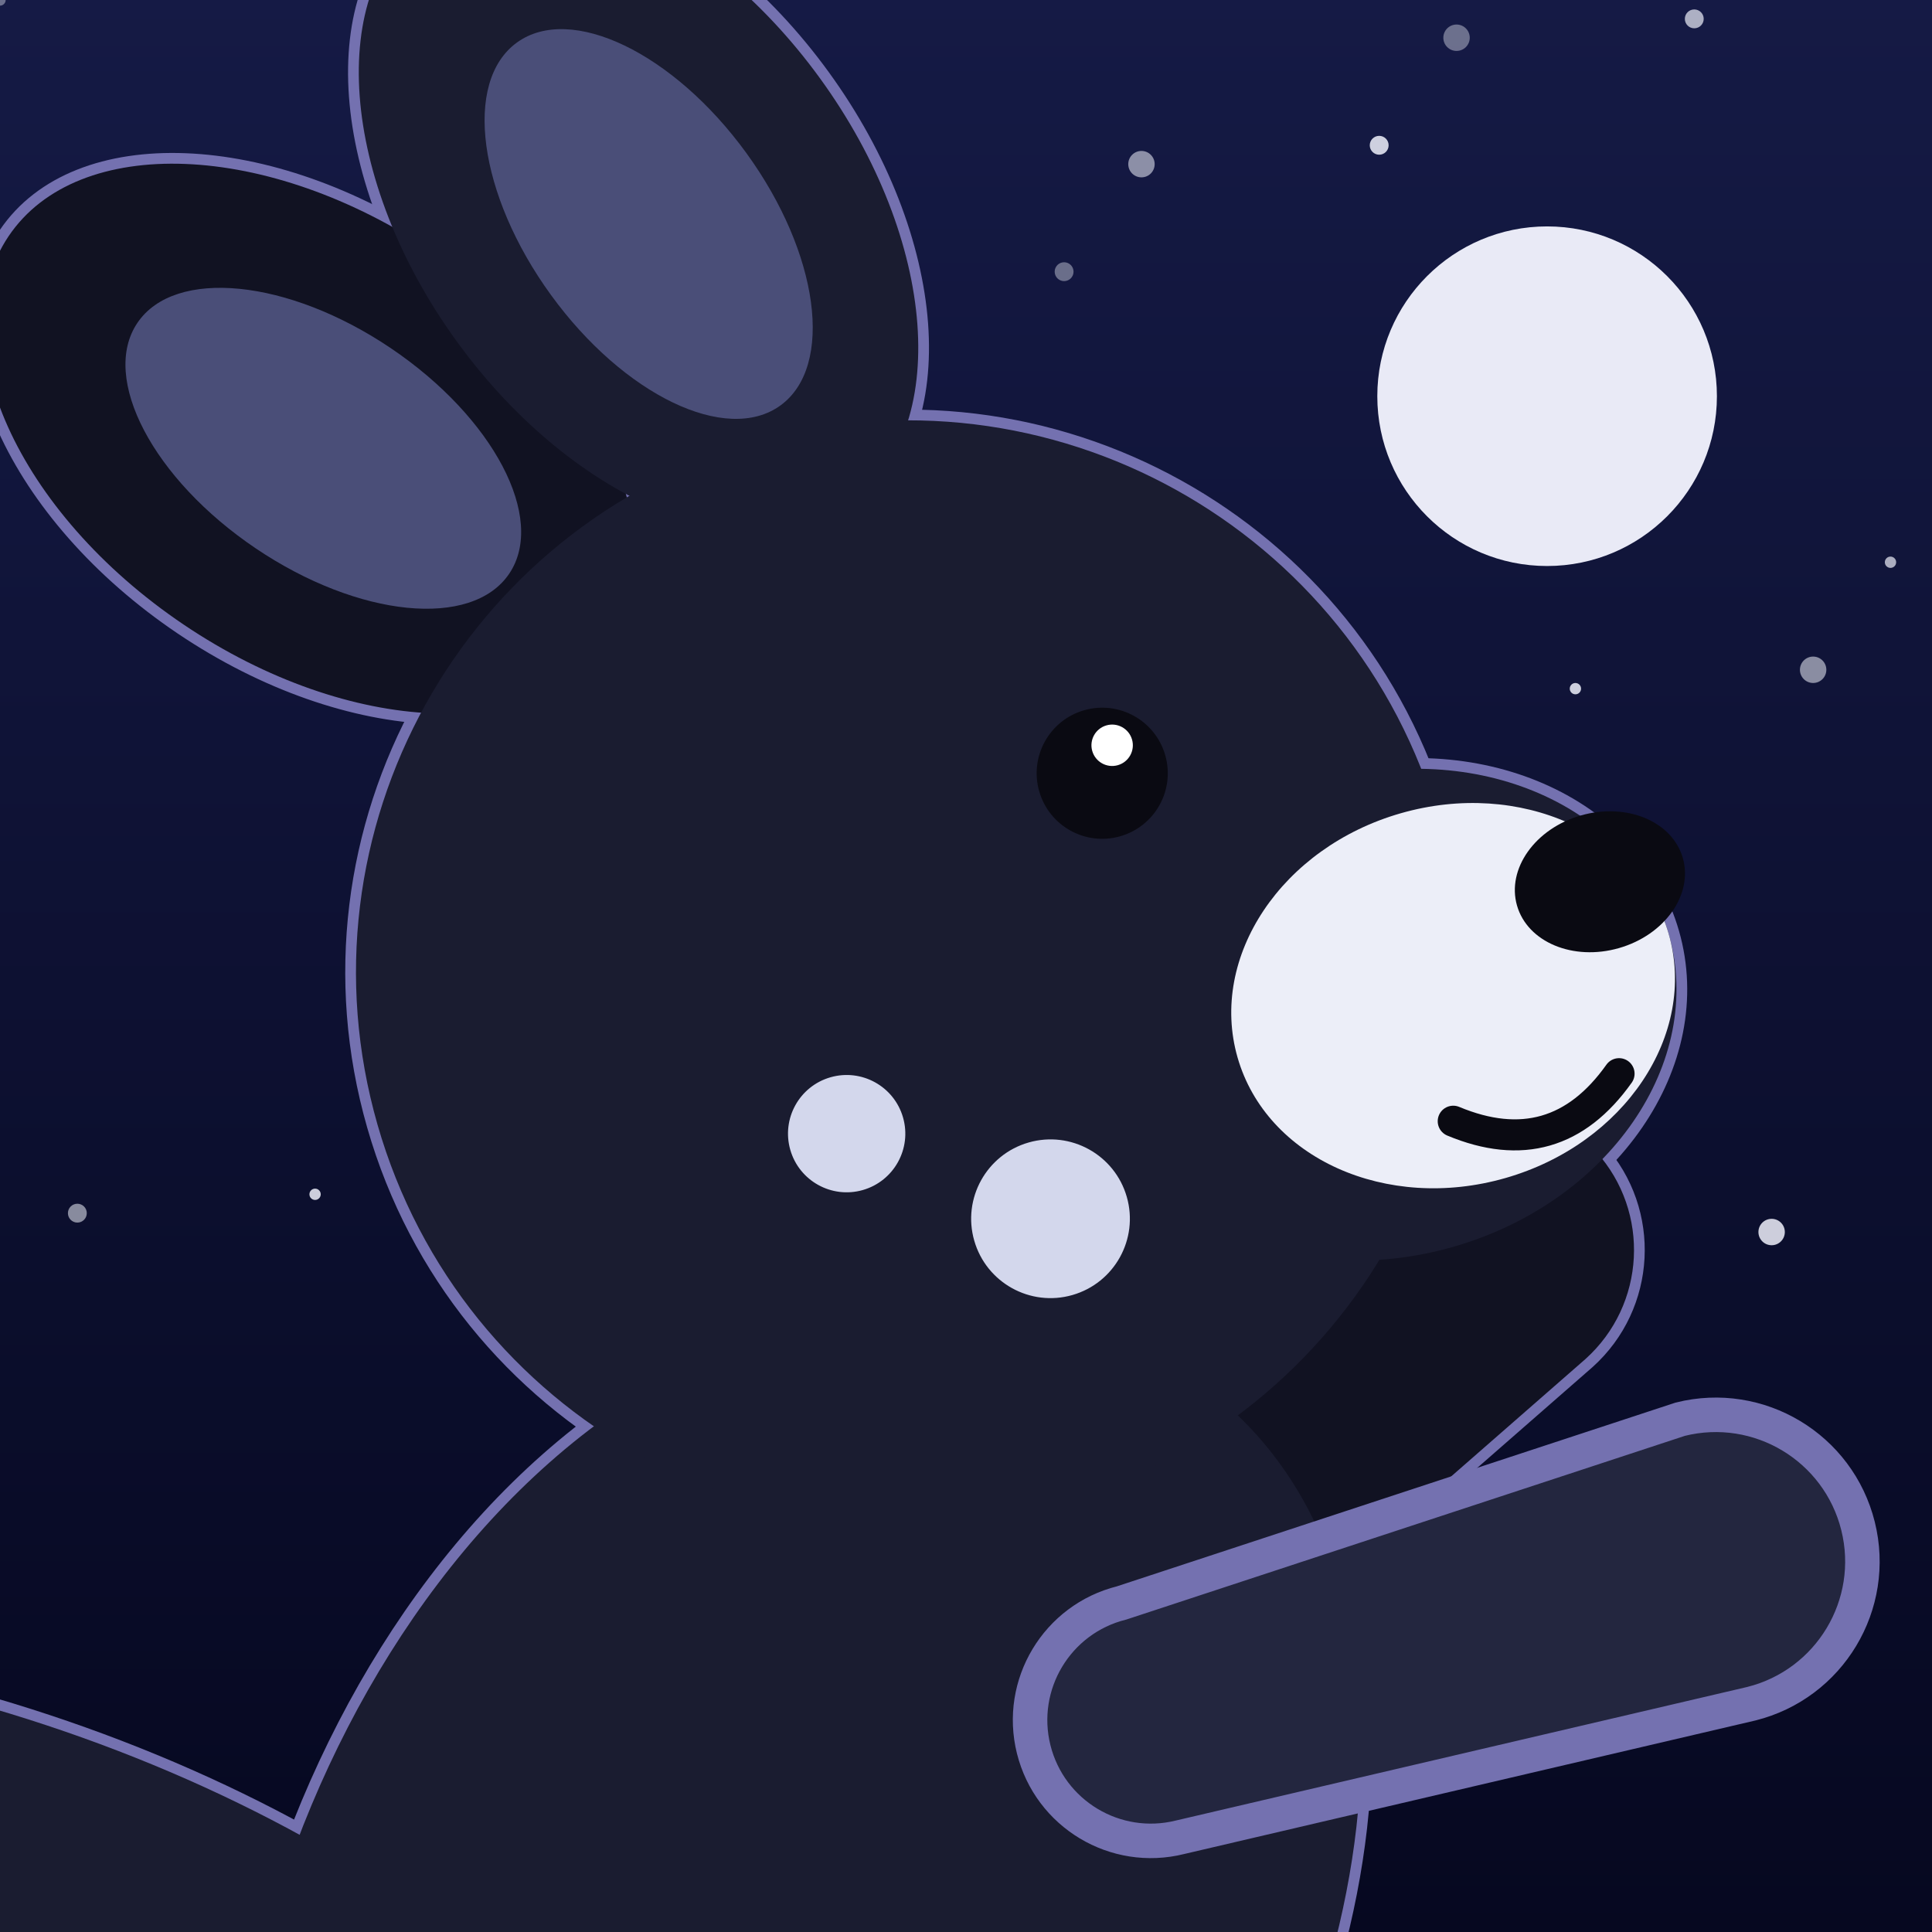
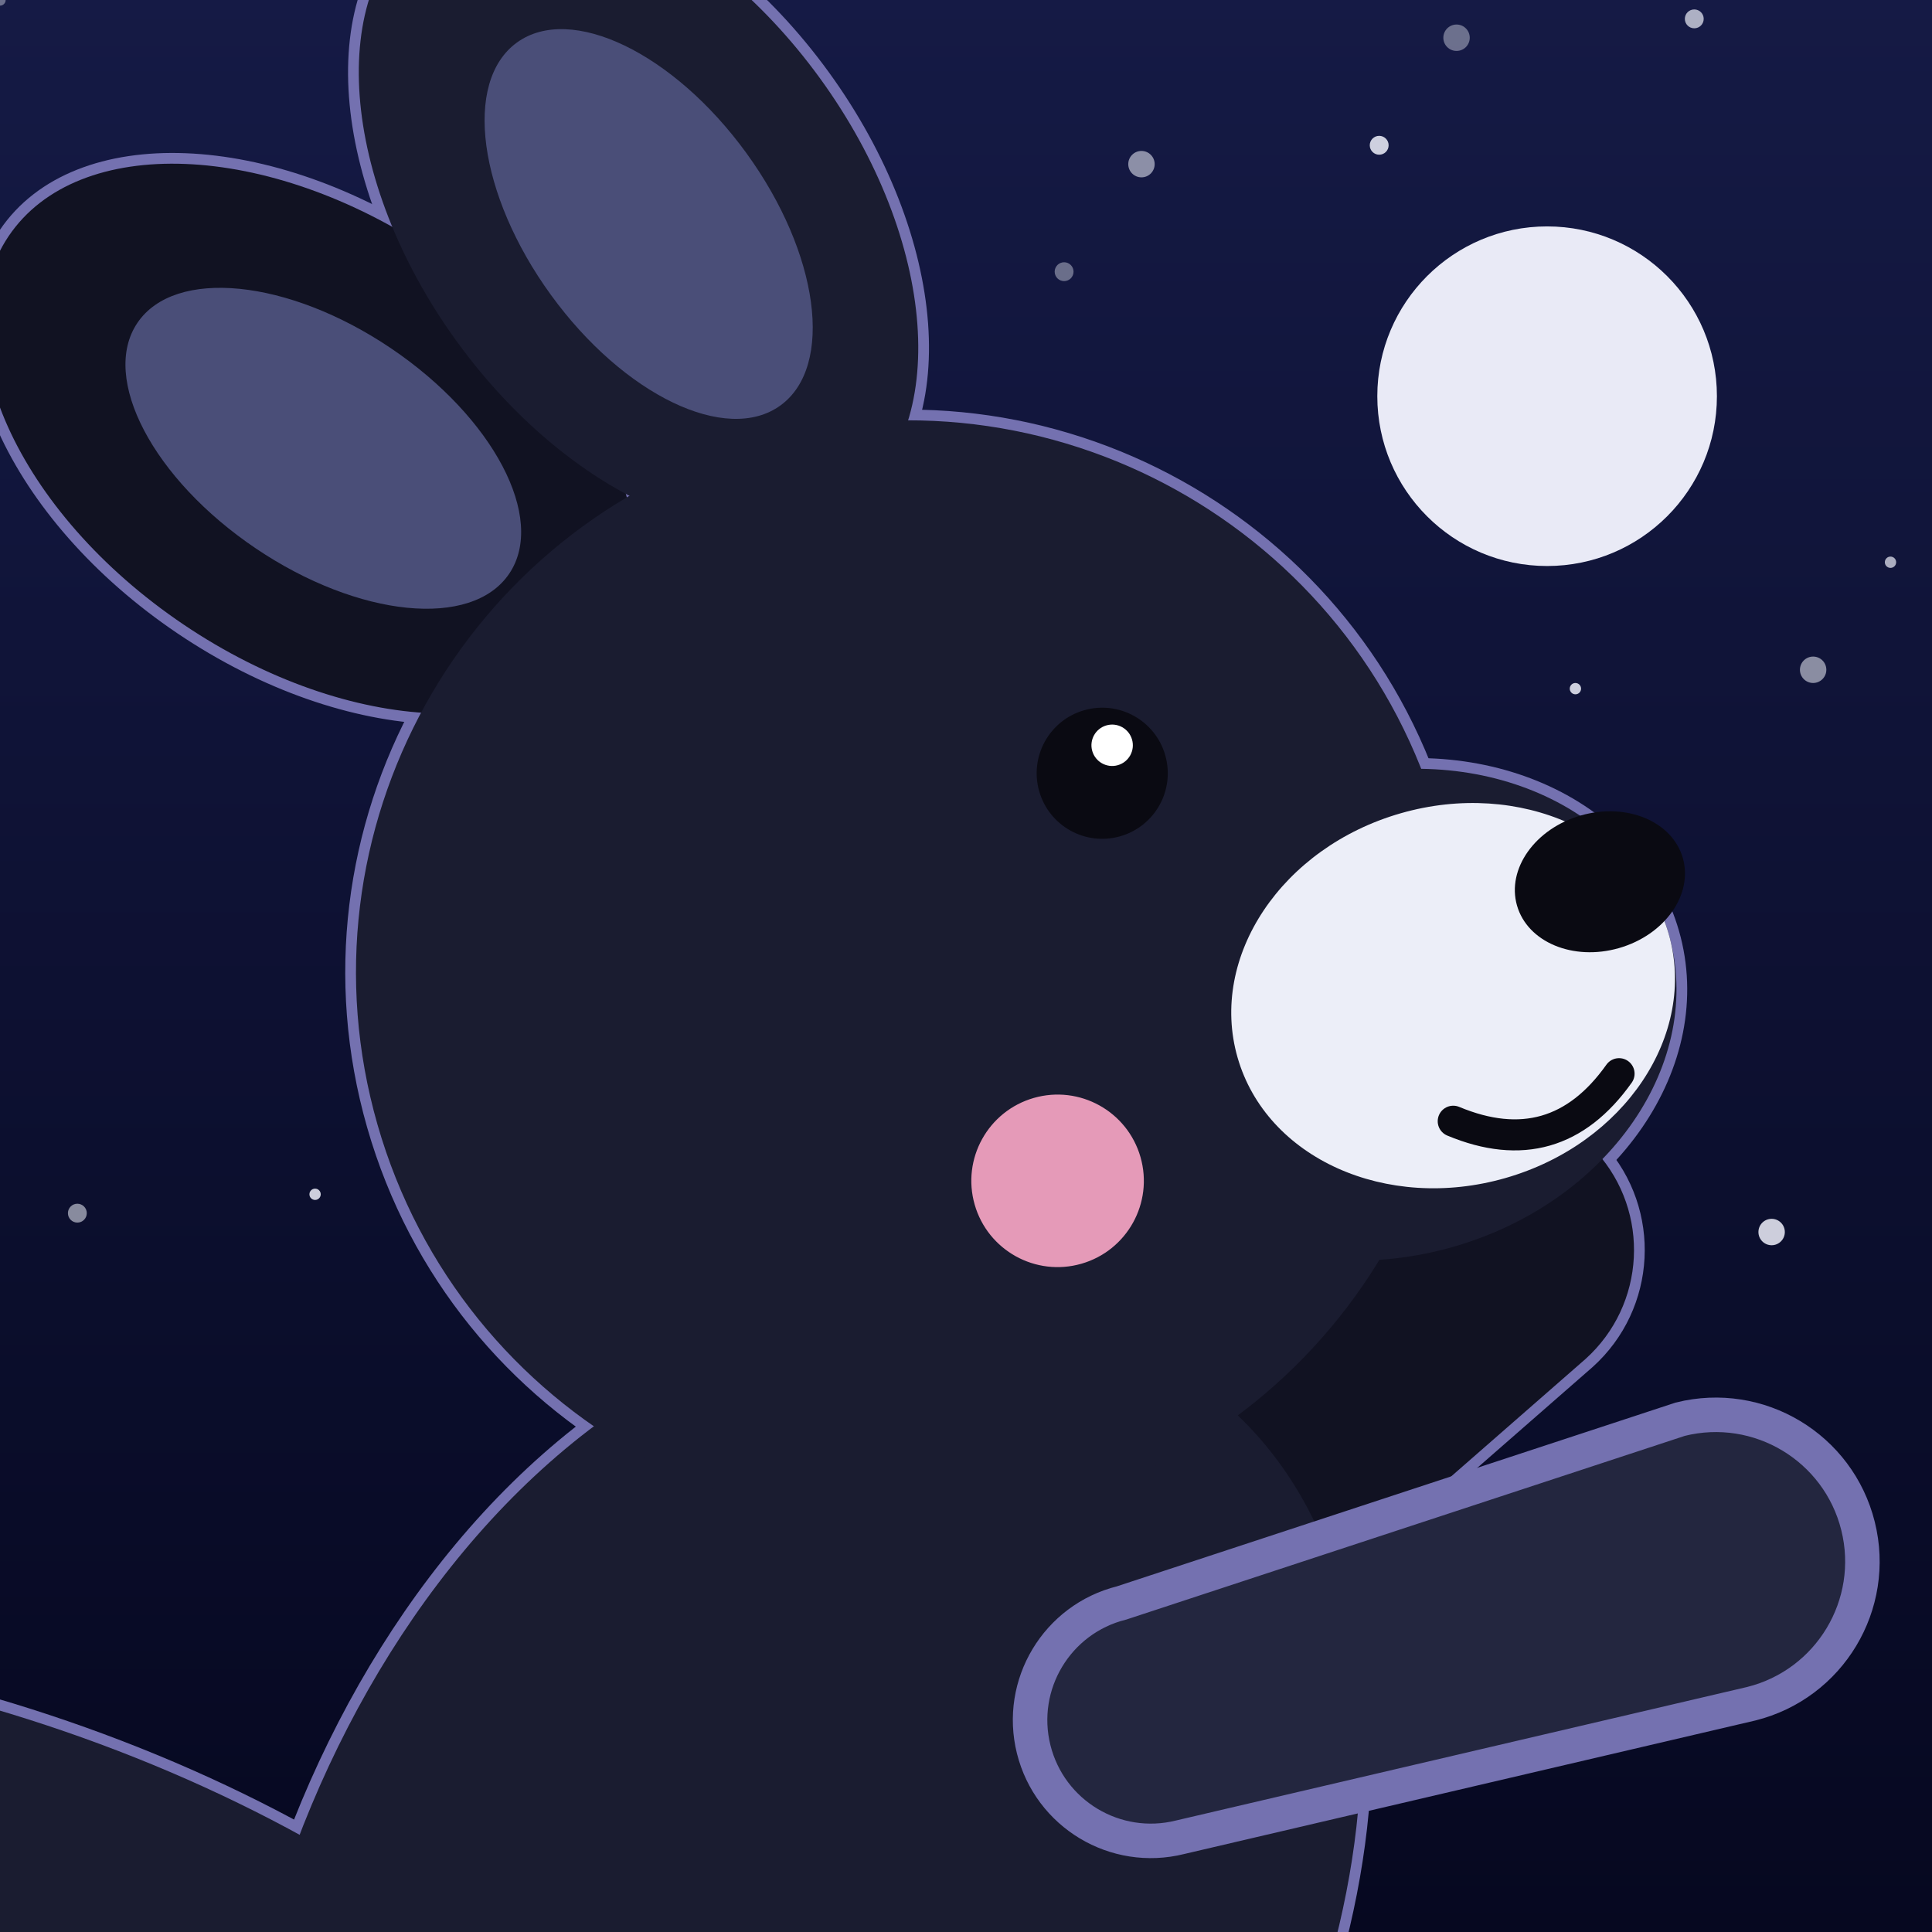
<svg xmlns="http://www.w3.org/2000/svg" viewBox="0 0 1024 1024" width="1024" height="1024" role="img" aria-label="App icon, Dyno">
  <defs>
    <clipPath id="ic-dyno-1024">
      <rect width="1024" height="1024" rx="0" />
    </clipPath>
    <linearGradient id="ib-dyno-1024" x1="0" y1="0" x2="0" y2="1">
      <stop offset="0" stop-color="#151A45" />
      <stop offset="1" stop-color="#060820" />
    </linearGradient>
  </defs>
  <g clip-path="url(#ic-dyno-1024)">
    <rect width="1024" height="1024" fill="url(#ib-dyno-1024)" />
    <circle cx="0" cy="0" r="3" fill="#EEF0FA" opacity="0.4" />
    <circle cx="397" cy="211" r="5" fill="#EEF0FA" opacity="0.55" />
    <circle cx="794" cy="422" r="7" fill="#EEF0FA" opacity="0.7" />
    <circle cx="167" cy="633" r="3" fill="#EEF0FA" opacity="0.85" />
    <circle cx="564" cy="144" r="5" fill="#EEF0FA" opacity="0.4" />
    <circle cx="961" cy="355" r="7" fill="#EEF0FA" opacity="0.55" />
    <circle cx="334" cy="566" r="3" fill="#EEF0FA" opacity="0.7" />
    <circle cx="731" cy="77" r="5" fill="#EEF0FA" opacity="0.85" />
    <circle cx="104" cy="288" r="7" fill="#EEF0FA" opacity="0.4" />
    <circle cx="501" cy="499" r="3" fill="#EEF0FA" opacity="0.55" />
    <circle cx="898" cy="10" r="5" fill="#EEF0FA" opacity="0.7" />
    <circle cx="271" cy="221" r="7" fill="#EEF0FA" opacity="0.85" />
    <circle cx="668" cy="432" r="3" fill="#EEF0FA" opacity="0.4" />
    <circle cx="41" cy="643" r="5" fill="#EEF0FA" opacity="0.55" />
    <circle cx="438" cy="154" r="7" fill="#EEF0FA" opacity="0.7" />
    <circle cx="835" cy="365" r="3" fill="#EEF0FA" opacity="0.85" />
    <circle cx="208" cy="576" r="5" fill="#EEF0FA" opacity="0.4" />
    <circle cx="605" cy="87" r="7" fill="#EEF0FA" opacity="0.55" />
    <circle cx="1002" cy="298" r="3" fill="#EEF0FA" opacity="0.7" />
    <circle cx="375" cy="509" r="5" fill="#EEF0FA" opacity="0.85" />
    <circle cx="772" cy="20" r="7" fill="#EEF0FA" opacity="0.4" />
    <circle cx="145" cy="231" r="3" fill="#EEF0FA" opacity="0.55" />
    <circle cx="542" cy="442" r="5" fill="#EEF0FA" opacity="0.7" />
    <circle cx="939" cy="653" r="7" fill="#EEF0FA" opacity="0.85" />
    <circle cx="312" cy="164" r="3" fill="#EEF0FA" opacity="0.4" />
    <circle cx="709" cy="375" r="5" fill="#EEF0FA" opacity="0.55" />
    <circle cx="820" cy="210" r="90" fill="#E9EAF6" />
    <svg x="0" y="0" width="1024" height="1024" viewBox="-36 -136 112 112" preserveAspectRatio="xMidYMid slice">
      <g fill="#7471B0" stroke="#7471B0" stroke-width="1.244" stroke-linejoin="round">
        <g transform="translate(0 0)">
          <g data-part="body" transform="translate(0 0) rotate(18)">
            <g data-part="tail" transform="translate(-18 -4) rotate(34)">
              <g>
                <path d="M4 -16 C-18 -14 -40 0 -54 18 C-58 24 -53 30 -47 26 C-32 16 -16 12 4 12Z" />
              </g>
            </g>
            <g data-part="thighFar" transform="translate(-4 -12) rotate(30)">
              <g data-part="shinFar" transform="translate(12 28) rotate(10)">
                <g>
                  <path d="M-6 0 L-5 16 A5 5 0 0 0 5 16 L6 0 A6 6 0 0 0 -6 0Z" />
                </g>
                <g data-part="shoeFar" transform="translate(0 20) rotate(18)">
                  <g>
                    <g transform="scale(1.2)">
-                       <path d="M-6 -8 C-10 -2 -9 8 -2 10 L24 10 C31 10 34 5 30 1 C25 -4 14 -4 8 -9 C3 -12 -3 -12 -6 -8Z" fill="#E4E6F2" />
+                       <path d="M-6 -12 C-12 -10 -13 4 -9 11 C-2 13 8 10 16 10 C22 10 27 12 30 11 C33 9 31 3 26 0 C20 -4 12 -6 7 -11 C3 -15 -2 -14 -6 -12Z" fill="#0B0C16" />
                    </g>
                  </g>
                </g>
              </g>
              <g>
                <ellipse cx="6" cy="12" rx="19" ry="22" transform="rotate(-20 6 12)" />
              </g>
            </g>
            <g data-part="armFar" transform="translate(12 -46) rotate(-150)">
              <g>
                <path d="M-7 0 L-7.5 34 A8.5 8.5 0 0 0 9.5 34 L7 0 A7 7 0 0 0 -7 0Z" />
              </g>
            </g>
            <g>
              <path d="M-24 0 C-32 -24 -24 -58 2 -64 C24 -68 34 -48 32 -26 C30 -6 20 6 2 8 C-12 9 -20 6 -24 0Z" />
            </g>
            <g data-part="head" transform="translate(8 -56) rotate(-34)">
              <g data-part="earFar" transform="translate(-12 -54) rotate(-40)">
                <g>
                  <ellipse cx="0" cy="-20" rx="13" ry="21" />
                </g>
              </g>
              <g>
                <circle cx="0" cy="-30" r="32" />
                <ellipse cx="26" cy="-20" rx="17" ry="14" />
              </g>
              <g data-part="earNear" transform="translate(4 -58) rotate(-20)">
                <g>
                  <ellipse cx="0" cy="-20" rx="13" ry="21" />
                </g>
              </g>
            </g>
            <g data-part="thighNear" transform="translate(2 -10) rotate(0)">
              <g data-part="shinNear" transform="translate(12 28) rotate(40)">
                <g>
                  <path d="M-6 0 L-5 16 A5 5 0 0 0 5 16 L6 0 A6 6 0 0 0 -6 0Z" />
                </g>
                <g data-part="shoeNear" transform="translate(0 20) rotate(10)">
                  <g>
                    <g transform="scale(1.2)">
-                       <path d="M-6 -8 C-10 -2 -9 8 -2 10 L24 10 C31 10 34 5 30 1 C25 -4 14 -4 8 -9 C3 -12 -3 -12 -6 -8Z" fill="#E4E6F2" />
+                       <path d="M-6 -12 C-12 -10 -13 4 -9 11 C-2 13 8 10 16 10 C22 10 27 12 30 11 C33 9 31 3 26 0 C20 -4 12 -6 7 -11 C3 -15 -2 -14 -6 -12Z" fill="#0B0C16" />
                    </g>
                  </g>
                </g>
              </g>
              <g>
                <ellipse cx="6" cy="12" rx="19" ry="22" transform="rotate(-20 6 12)" />
              </g>
            </g>
            <g data-part="armNear" transform="translate(18 -44) rotate(-122)">
              <g>
                <path d="M-7 0 L-7.5 34 A8.5 8.5 0 0 0 9.5 34 L7 0 A7 7 0 0 0 -7 0Z" />
              </g>
            </g>
          </g>
        </g>
      </g>
      <g transform="translate(0 0)">
        <g data-part="body" transform="translate(0 0) rotate(18)">
          <g data-part="tail" transform="translate(-18 -4) rotate(34)">
            <g fill="#1A1C30">
              <path d="M4 -16 C-18 -14 -40 0 -54 18 C-58 24 -53 30 -47 26 C-32 16 -16 12 4 12Z" />
            </g>
          </g>
          <g data-part="thighFar" transform="translate(-4 -12) rotate(30)">
            <g data-part="shinFar" transform="translate(12 28) rotate(10)">
              <g fill="#111222">
                <path d="M-6 0 L-5 16 A5 5 0 0 0 5 16 L6 0 A6 6 0 0 0 -6 0Z" />
              </g>
              <g data-part="shoeFar" transform="translate(0 20) rotate(18)">
                <g fill="#1A1C30">
                  <g transform="scale(1.2)">
-                     <path d="M-6 -8 C-10 -2 -9 8 -2 10 L24 10 C31 10 34 5 30 1 C25 -4 14 -4 8 -9 C3 -12 -3 -12 -6 -8Z" fill="#E4E6F2" />
+                     <path d="M-6 -12 C-12 -10 -13 4 -9 11 C-2 13 8 10 16 10 C22 10 27 12 30 11 C33 9 31 3 26 0 C20 -4 12 -6 7 -11 C3 -15 -2 -14 -6 -12Z" fill="#0B0C16" />
                    <g data-detail="">
-                       <path d="M-7 4 C-7 9 -4 10.5 -1 10.5 L25 10.5 C30 10.5 33 7 32 3" fill="none" stroke="#2A2D45" stroke-width="3.4" stroke-linecap="round" />
-                       <path d="M4 -8 L10 4" stroke="#A99CF0" stroke-width="3.2" stroke-linecap="round" />
+                       <path d="M-7 -10 L-12 -17 C-12 -20 -8 -21 -6 -19 L-3 -12Z" fill="#A99CF0" />
+                       <path d="M-5 -10 C-10 -7 -10 2 -7 6 C0 7 9 5 16 6 C19 4 20 1 19 -2 C14 -4 9 -7 6 -10 C2 -13 -2 -12 -5 -10Z" fill="#A99CF0" />
+                       <path d="M0 -11 L3 4 M7 -8 L10 5" stroke="#ECEEF8" stroke-width="3.4" stroke-linecap="round" />
                    </g>
                  </g>
                </g>
              </g>
            </g>
            <g fill="#111222">
              <ellipse cx="6" cy="12" rx="19" ry="22" transform="rotate(-20 6 12)" />
            </g>
          </g>
          <g data-part="armFar" transform="translate(12 -46) rotate(-150)">
            <g fill="#111222">
              <path d="M-7 0 L-7.5 34 A8.5 8.5 0 0 0 9.5 34 L7 0 A7 7 0 0 0 -7 0Z" />
            </g>
          </g>
          <g fill="#1A1C30">
            <path d="M-24 0 C-32 -24 -24 -58 2 -64 C24 -68 34 -48 32 -26 C30 -6 20 6 2 8 C-12 9 -20 6 -24 0Z" />
          </g>
          <g data-part="head" transform="translate(8 -56) rotate(-34)">
            <g data-part="earFar" transform="translate(-12 -54) rotate(-40)">
              <g fill="#111222">
                <ellipse cx="0" cy="-20" rx="13" ry="21" />
                <g data-detail="">
                  <ellipse cx="0" cy="-19" rx="7" ry="13" fill="#4A4E78" />
                </g>
              </g>
            </g>
            <g fill="#1A1C30">
              <circle cx="0" cy="-30" r="32" />
              <ellipse cx="26" cy="-20" rx="17" ry="14" />
              <g data-detail="">
                <ellipse cx="30" cy="-20" rx="13" ry="11" fill="#ECEEF8" />
                <ellipse cx="40" cy="-24" rx="5" ry="4" fill="#0A0A12" />
                <path d="M28 -13 Q33 -9 38 -13" fill="none" stroke="#0A0A12" stroke-width="1.8" stroke-linecap="round" />
                <circle data-eye="" cx="14" cy="-38" r="3.8" fill="#0A0A12" />
                <circle data-glint="" cx="15" cy="-39.4" r="1.2" fill="#fff" />
-                 <circle cx="4" cy="-14" r="4.6" fill="#D3D7EC" />
-                 <circle cx="-6" cy="-22" r="3.4" fill="#D3D7EC" />
+                 <circle data-blush="" cx="5" cy="-16" r="5" fill="#E59AB8" />
              </g>
            </g>
            <g data-part="earNear" transform="translate(4 -58) rotate(-20)">
              <g fill="#1A1C30">
                <ellipse cx="0" cy="-20" rx="13" ry="21" />
                <g data-detail="">
                  <ellipse cx="0" cy="-19" rx="7" ry="13" fill="#4A4E78" />
                </g>
              </g>
            </g>
          </g>
          <g data-part="thighNear" transform="translate(2 -10) rotate(0)">
            <g data-part="shinNear" transform="translate(12 28) rotate(40)">
              <g fill="#1A1C30">
                <path d="M-6 0 L-5 16 A5 5 0 0 0 5 16 L6 0 A6 6 0 0 0 -6 0Z" />
              </g>
              <g data-part="shoeNear" transform="translate(0 20) rotate(10)">
                <g fill="#1A1C30">
                  <g transform="scale(1.2)">
-                     <path d="M-6 -8 C-10 -2 -9 8 -2 10 L24 10 C31 10 34 5 30 1 C25 -4 14 -4 8 -9 C3 -12 -3 -12 -6 -8Z" fill="#E4E6F2" />
+                     <path d="M-6 -12 C-12 -10 -13 4 -9 11 C-2 13 8 10 16 10 C22 10 27 12 30 11 C33 9 31 3 26 0 C20 -4 12 -6 7 -11 C3 -15 -2 -14 -6 -12Z" fill="#0B0C16" />
                    <g data-detail="">
-                       <path d="M-7 4 C-7 9 -4 10.5 -1 10.5 L25 10.5 C30 10.5 33 7 32 3" fill="none" stroke="#2A2D45" stroke-width="3.4" stroke-linecap="round" />
-                       <path d="M4 -8 L10 4" stroke="#A99CF0" stroke-width="3.2" stroke-linecap="round" />
+                       <path d="M-7 -10 L-12 -17 C-12 -20 -8 -21 -6 -19 L-3 -12Z" fill="#A99CF0" />
+                       <path d="M-5 -10 C-10 -7 -10 2 -7 6 C0 7 9 5 16 6 C19 4 20 1 19 -2 C14 -4 9 -7 6 -10 C2 -13 -2 -12 -5 -10Z" fill="#A99CF0" />
+                       <path d="M0 -11 L3 4 M7 -8 L10 5" stroke="#ECEEF8" stroke-width="3.4" stroke-linecap="round" />
                    </g>
                  </g>
                </g>
              </g>
            </g>
            <g fill="#1A1C30">
              <ellipse cx="6" cy="12" rx="19" ry="22" transform="rotate(-20 6 12)" />
            </g>
          </g>
          <g data-part="armNear" transform="translate(18 -44) rotate(-122)">
            <g fill="#23263F" stroke="#7471B0" stroke-width="2">
              <path d="M-7 0 L-7.5 34 A8.5 8.5 0 0 0 9.5 34 L7 0 A7 7 0 0 0 -7 0Z" />
            </g>
          </g>
        </g>
      </g>
    </svg>
  </g>
</svg>
